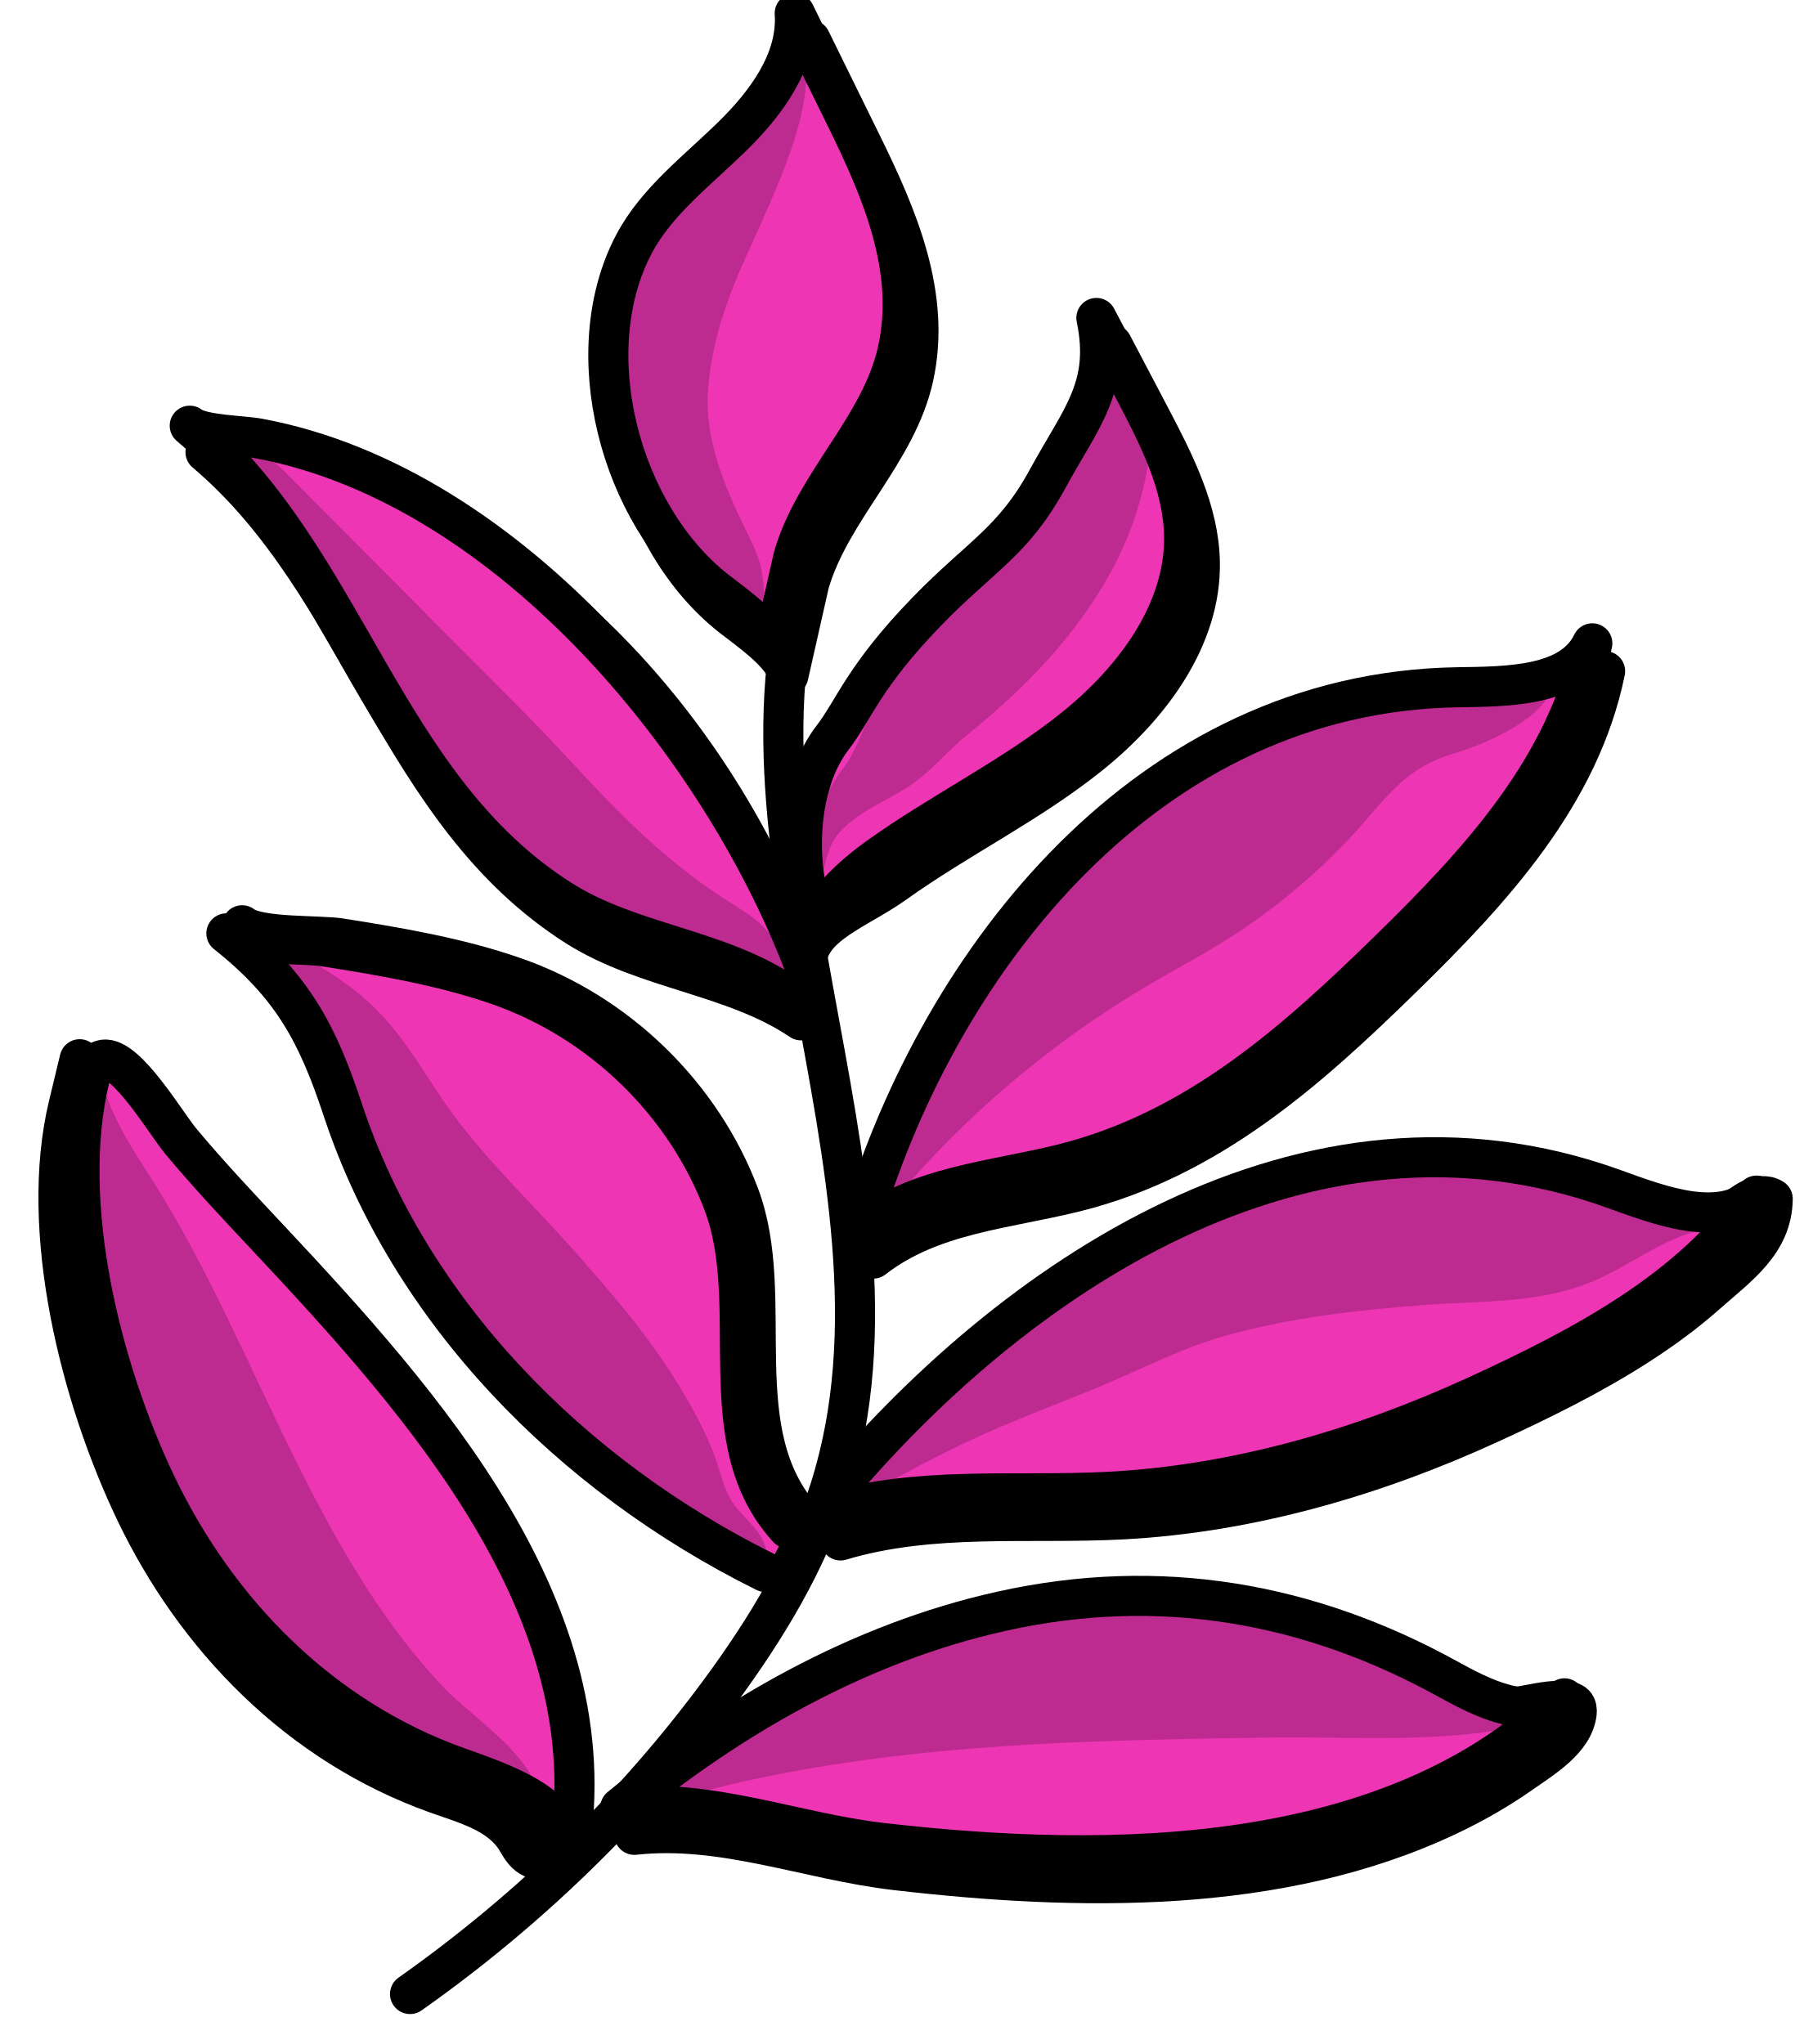
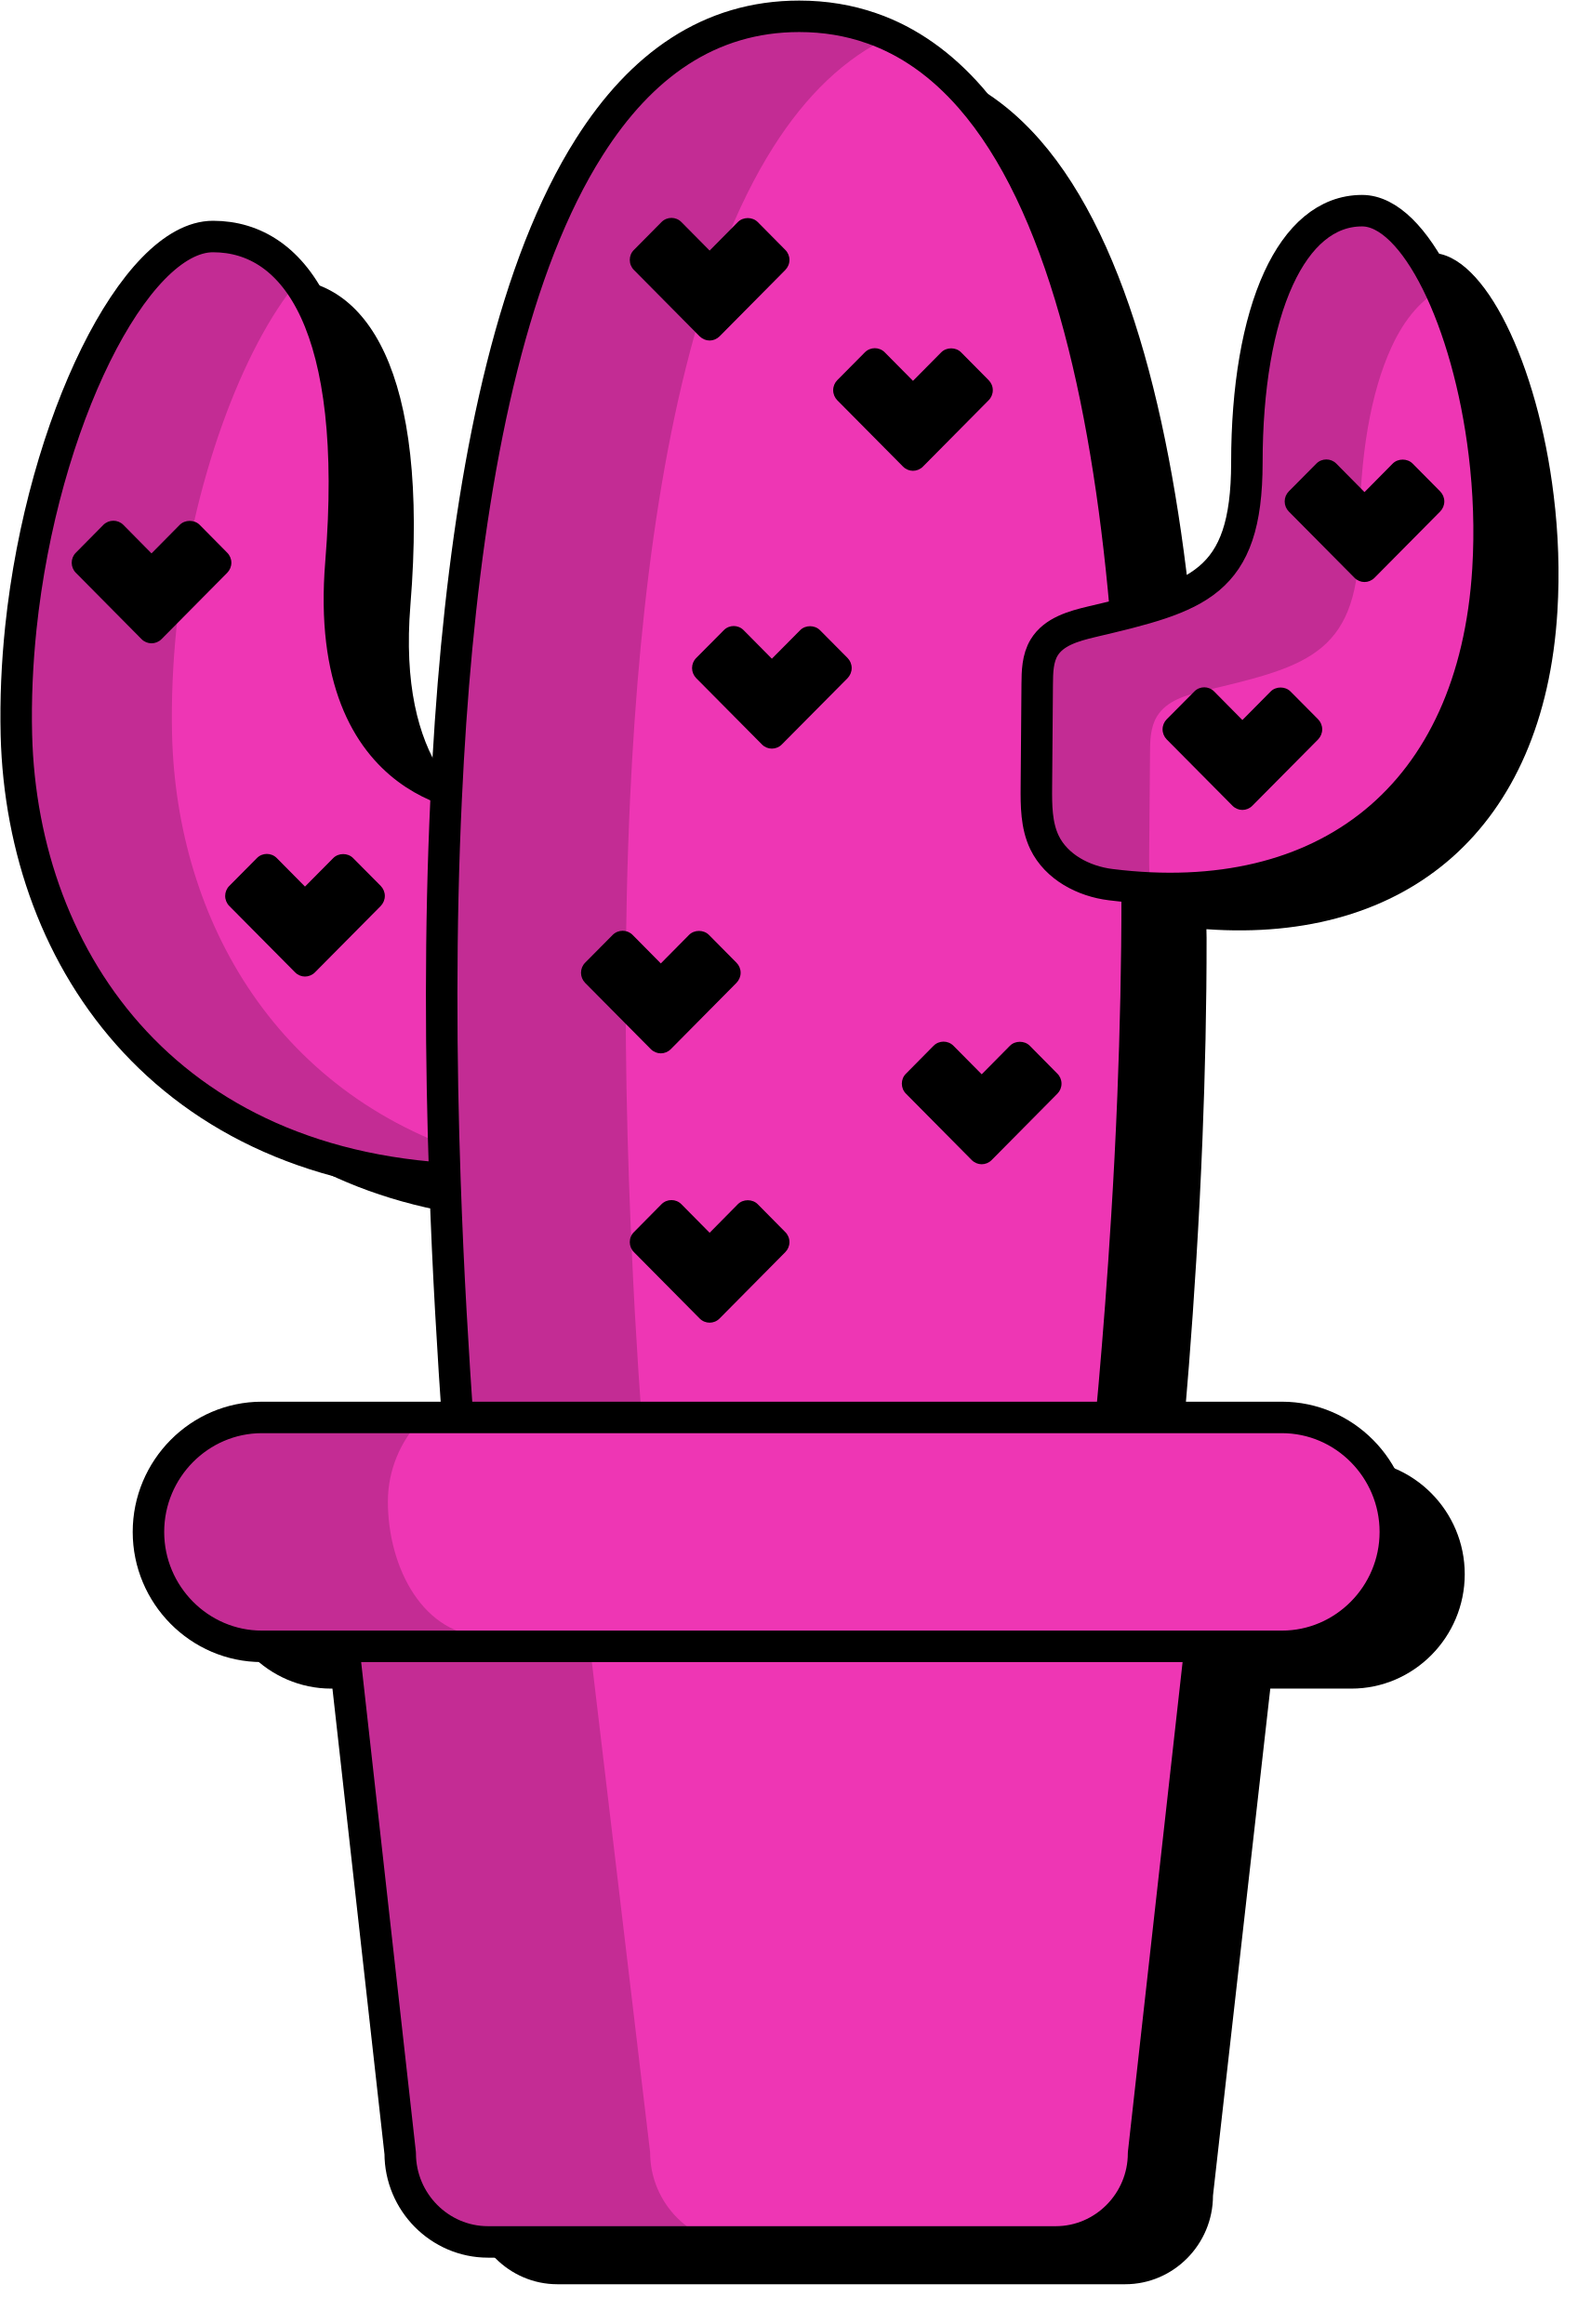
- <svg xmlns="http://www.w3.org/2000/svg" width="45px" height="51px" viewBox="0 0 45 51" version="1.1">
+ <svg xmlns="http://www.w3.org/2000/svg" width="39px" height="57px" viewBox="0 0 39 57" version="1.1">
  <defs />
  <g id="Menu,-cadastro-e-perfil" stroke="none" stroke-width="1" fill="none" fill-rule="evenodd">
-     <g id="Editor-Ramona-mobile3" transform="translate(-119, -282)">
-       <g id="Page-1-Copy-2" transform="translate(120, 282)">
-         <path d="M9.229,49.753 C12.219,47.645 14.844,45.08 16.972,42.191 C18.115,40.637 19.124,38.973 19.7,37.164 C22.234,29.197 16.05,20.106 19.759,12.557" id="Stroke-1" stroke="#000000" stroke-linecap="round" stroke-linejoin="round" />
-         <g id="Group-6" transform="translate(14.66667, 39.83991)">
-           <path d="M0.158,5.941 C2.381,5.698 4.496,6.569 6.673,6.822 C11.225,7.349 16.25,7.451 20.451,5.462 C21.095,5.159 21.712,4.804 22.29,4.398 C22.812,4.031 23.586,3.574 23.665,2.902 C23.673,2.825 23.666,2.74 23.611,2.683 C23.557,2.628 23.473,2.611 23.395,2.605 C23.022,2.57 22.653,2.67 22.285,2.73 C21.833,2.805 21.17,2.905 20.73,2.739 C20.322,2.586 19.923,2.272 19.514,2.087 C18.507,1.63 17.449,1.267 16.361,1.023 C14.164,0.531 11.874,0.554 9.68,1.041 C6.124,1.83 2.909,3.679 0.158,5.941" id="Fill-3" fill="#000000" />
-           <path d="M0.158,5.941 C2.381,5.698 4.496,6.569 6.673,6.822 C11.225,7.349 16.25,7.451 20.451,5.462 C21.095,5.159 21.712,4.804 22.29,4.398 C22.812,4.031 23.586,3.574 23.665,2.902 C23.673,2.825 23.666,2.74 23.611,2.683 C23.557,2.628 23.473,2.611 23.395,2.605 C23.022,2.57 22.653,2.67 22.285,2.73 C21.833,2.805 21.17,2.905 20.73,2.739 C20.322,2.586 19.923,2.272 19.514,2.087 C18.507,1.63 17.449,1.267 16.361,1.023 C14.164,0.531 11.874,0.554 9.68,1.041 C6.124,1.83 2.909,3.679 0.158,5.941" id="Stroke-5" stroke="#000000" stroke-linecap="round" stroke-linejoin="round" />
-         </g>
-         <g id="Group-10" transform="translate(19.25, 29.49509)">
-           <path d="M0.717,8.94 C3.01,8.256 5.394,8.539 7.751,8.415 C10.948,8.246 14.065,7.33 16.931,6.014 C18.197,5.433 19.452,4.815 20.617,4.065 C21.221,3.677 21.799,3.252 22.332,2.78 C23.102,2.097 23.96,1.513 23.972,0.416 C23.811,0.309 23.585,0.345 23.411,0.433 C23.237,0.52 23.093,0.653 22.923,0.745 C22.568,0.937 22.135,0.939 21.727,0.929 C20.541,0.902 19.358,0.83 18.179,0.714" id="Fill-7" fill="#000000" />
-           <path d="M0.717,8.94 C3.01,8.256 5.394,8.539 7.751,8.415 C10.948,8.246 14.065,7.33 16.931,6.014 C18.197,5.433 19.452,4.815 20.617,4.065 C21.221,3.677 21.799,3.252 22.332,2.78 C23.102,2.097 23.96,1.513 23.972,0.416 C23.811,0.309 23.585,0.345 23.411,0.433 C23.237,0.52 23.093,0.653 22.923,0.745 C22.568,0.937 22.135,0.939 21.727,0.929 C20.541,0.902 19.358,0.83 18.179,0.714" id="Stroke-9" stroke="#000000" stroke-linecap="round" stroke-linejoin="round" />
-         </g>
-         <g id="Group-14" transform="translate(20.16667, 16.56405)">
-           <path d="M0.617,14.839 C2.066,13.713 3.914,13.607 5.657,13.174 C9.007,12.341 11.487,10.106 13.819,7.826 C16.059,5.637 18.247,3.261 18.874,0.182 C18.357,1.262 16.772,1.26 15.514,1.279 C7.763,1.4 2.622,8.094 0.679,14.512" id="Fill-11" fill="#000000" />
-           <path d="M0.617,14.839 C2.066,13.713 3.914,13.607 5.657,13.174 C9.007,12.341 11.487,10.106 13.819,7.826 C16.059,5.637 18.247,3.261 18.874,0.182 C18.357,1.262 16.772,1.26 15.514,1.279 C7.763,1.4 2.622,8.094 0.679,14.512" id="Stroke-13" stroke="#000000" stroke-linecap="round" stroke-linejoin="round" />
-         </g>
-         <path d="M0.987,26.429 C0.861,26.949 2.643,28.724 2.994,29.145 C3.695,29.984 4.443,30.774 5.191,31.574 C5.976,32.412 6.756,33.257 7.506,34.124 C9.109,35.978 10.605,37.955 11.618,40.158 C12.112,41.232 12.486,42.359 12.672,43.517 C12.766,44.099 12.812,44.689 12.807,45.278 C12.805,45.553 12.876,46.705 12.228,46.327 C12.063,46.23 11.975,46.055 11.878,45.896 C11.465,45.232 10.619,45.011 9.901,44.755 C6.441,43.522 3.876,40.845 2.379,37.718 C1.013,34.866 -0.045,30.714 0.71,27.58 L0.987,26.429 Z" id="Fill-15" fill="#000000" />
-         <path d="M0.987,26.429 C0.861,26.949 2.643,28.724 2.994,29.145 C3.695,29.984 4.443,30.774 5.191,31.574 C5.976,32.412 6.756,33.257 7.506,34.124 C9.109,35.978 10.605,37.955 11.618,40.158 C12.112,41.232 12.486,42.359 12.672,43.517 C12.766,44.099 12.812,44.689 12.807,45.278 C12.805,45.553 12.876,46.705 12.228,46.327 C12.063,46.23 11.975,46.055 11.878,45.896 C11.465,45.232 10.619,45.011 9.901,44.755 C6.441,43.522 3.876,40.845 2.379,37.718 C1.013,34.866 -0.045,30.714 0.71,27.58 L0.987,26.429 L0.987,26.429 Z" id="Stroke-17" stroke="#000000" stroke-linecap="round" stroke-linejoin="round" />
-         <g id="Group-22" transform="translate(4.583333, 22.59853)">
-           <path d="M13.907,16.424 C9.027,14.004 5.02,9.895 3.365,4.899 C2.737,3.005 2.116,1.802 0.457,0.488 C0.861,0.808 2.369,0.729 2.909,0.814 C4.357,1.043 5.822,1.291 7.205,1.767 C9.84,2.672 11.925,4.753 12.857,7.227 C13.825,9.796 12.473,13.158 14.467,15.334" id="Fill-19" fill="#000000" />
-           <path d="M13.907,16.424 C9.027,14.004 5.02,9.895 3.365,4.899 C2.737,3.005 2.116,1.802 0.457,0.488 C0.861,0.808 2.369,0.729 2.909,0.814 C4.357,1.043 5.822,1.291 7.205,1.767 C9.84,2.672 11.925,4.753 12.857,7.227 C13.825,9.796 12.473,13.158 14.467,15.334" id="Stroke-21" stroke="#000000" stroke-linecap="round" stroke-linejoin="round" />
-         </g>
-         <g id="Group-26" transform="translate(3.666667, 10.52957)">
-           <path d="M15.316,14.929 C13.64,13.796 11.453,13.681 9.725,12.588 C5.243,9.751 4.402,4.084 0.46,0.752 C0.749,0.988 1.788,0.998 2.177,1.07 C8.516,2.246 13.236,7.726 15.262,13.266" id="Fill-23" fill="#000000" />
-           <path d="M15.316,14.929 C13.64,13.796 11.453,13.681 9.725,12.588 C5.243,9.751 4.402,4.084 0.46,0.752 C0.749,0.988 1.788,0.998 2.177,1.07 C8.516,2.246 13.236,7.726 15.262,13.266" id="Stroke-25" stroke="#000000" stroke-linecap="round" stroke-linejoin="round" />
-         </g>
-         <g id="Group-30" transform="translate(18.33333, 7.943362)">
-           <path d="M0.822,15.345 C0.389,14.05 1.139,12.656 1.987,11.556 C2.525,10.86 3.267,10.331 3.964,9.771 C5.381,8.631 6.659,7.306 7.512,5.745 C8.364,4.185 8.768,2.371 8.41,0.65 L9.351,2.44 C9.957,3.594 10.576,4.799 10.598,6.086 C10.63,7.958 9.378,9.658 7.868,10.877 C6.355,12.096 4.563,12.966 2.978,14.1 C1.969,14.82 0.565,15.219 0.822,16.387" id="Fill-27" fill="#000000" />
-           <path d="M0.822,15.345 C0.389,14.05 1.139,12.656 1.987,11.556 C2.525,10.86 3.267,10.331 3.964,9.771 C5.381,8.631 6.659,7.306 7.512,5.745 C8.364,4.185 8.768,2.371 8.41,0.65 L9.351,2.44 C9.957,3.594 10.576,4.799 10.598,6.086 C10.63,7.958 9.378,9.658 7.868,10.877 C6.355,12.096 4.563,12.966 2.978,14.1 C1.969,14.82 0.565,15.219 0.822,16.387" id="Stroke-29" stroke="#000000" stroke-linecap="round" stroke-linejoin="round" />
-         </g>
-         <path d="M18.667,16.854 C18.562,16.323 17.684,15.73 17.244,15.383 C14.841,13.486 13.789,9.425 15.213,6.74 C15.771,5.688 16.777,4.924 17.646,4.078 C18.513,3.233 19.298,2.166 19.219,0.994 C19.645,1.861 20.072,2.73 20.499,3.599 C21.391,5.412 22.237,7.38 21.787,9.411 C21.368,11.304 19.731,12.699 19.188,14.547 L18.667,16.854 Z" id="Fill-31" fill="#000000" />
-         <path d="M18.667,16.854 C18.562,16.323 17.684,15.73 17.244,15.383 C14.841,13.486 13.789,9.425 15.213,6.74 C15.771,5.688 16.777,4.924 17.646,4.078 C18.513,3.233 19.298,2.166 19.219,0.994 C19.645,1.861 20.072,2.73 20.499,3.599 C21.391,5.412 22.237,7.38 21.787,9.411 C21.368,11.304 19.731,12.699 19.188,14.547 L18.667,16.854 L18.667,16.854 Z" id="Stroke-33" stroke="#000000" stroke-linecap="round" stroke-linejoin="round" />
-         <g id="Group-38" transform="translate(13.75, 38.97785)">
-           <path d="M0.724,6.123 C2.946,5.879 5.06,6.751 7.238,7.003 C12.951,7.665 19.993,7.603 24.277,3.397 C23.329,3.972 22.197,3.372 21.353,2.908 C17.899,1.005 14.183,0.348 10.245,1.222 C6.688,2.011 3.474,3.86 0.724,6.123" id="Fill-35" fill="#C269D7" />
-           <path d="M0.724,6.123 C2.946,5.879 5.06,6.751 7.238,7.003 C12.951,7.665 19.993,7.603 24.277,3.397 C23.329,3.972 22.197,3.372 21.353,2.908 C17.899,1.005 14.183,0.348 10.245,1.222 C6.688,2.011 3.474,3.86 0.724,6.123" id="Stroke-37" stroke="#000000" stroke-linecap="round" stroke-linejoin="round" fill="#EE36B4" />
-         </g>
-         <path d="M18.544,44.245 C18.606,44.233 18.669,44.222 18.731,44.21 C20.032,43.968 21.347,43.799 22.665,43.679 C25.318,43.437 27.984,43.395 30.646,43.354 C32.86,43.319 35.261,43.541 37.401,42.944 C36.955,42.798 35.793,42.261 35.421,42.055 C31.974,40.14 28.261,39.469 24.319,40.33 C20.942,41.067 17.875,42.761 15.211,44.857 C15.362,44.738 15.808,44.805 15.998,44.786 C16.272,44.76 16.524,44.699 16.796,44.63 C17.374,44.485 17.957,44.358 18.544,44.245" id="Fill-39" fill="#000000" opacity="0.2" />
-         <g id="Group-44" transform="translate(19.25, 28.63302)" stroke="#000000" stroke-linecap="round" fill="#EE36B4" stroke-linejoin="round">
-           <path d="M0.384,9.114 C2.675,8.43 5.059,8.712 7.416,8.589 C10.614,8.42 13.73,7.503 16.597,6.187 C19.203,4.99 21.955,3.551 23.567,1.199 C22.659,2.018 21.189,1.459 20.015,1.034 C12.303,-1.754 4.945,3.287 0.413,8.768" id="Stroke-43" />
-         </g>
-         <g id="Group-48" transform="translate(20.16667, 15.70198)" stroke="#000000" stroke-linecap="round" fill="#EE36B4" stroke-linejoin="round">
-           <path d="M0.298,15.007 C1.746,13.88 3.594,13.775 5.337,13.341 C8.688,12.508 11.167,10.273 13.499,7.993 C15.74,5.804 17.927,3.428 18.555,0.35 C18.038,1.429 16.452,1.427 15.194,1.446 C7.443,1.568 2.302,8.262 0.359,14.678" id="Stroke-47" />
-         </g>
-         <path d="M37.334,17.727 C37.468,17.601 37.578,17.465 37.654,17.324 C38.06,16.568 37.156,16.931 36.654,17 C34.887,17.241 33.248,17.195 31.54,17.806 C28.355,18.942 25.803,21.257 23.947,23.892 C22.892,25.389 22.039,27.012 21.391,28.7 C21.17,29.274 21.115,30.06 20.8,30.572 C22.691,28.15 25.082,26.073 27.799,24.492 C28.329,24.182 28.87,23.893 29.394,23.574 C30.628,22.821 31.748,21.905 32.716,20.863 C33.556,19.96 33.993,19.179 35.264,18.802 C35.87,18.623 36.794,18.238 37.334,17.727" id="Fill-49" fill="#000000" opacity="0.2" />
-         <path d="M1.585,26.439 C2.16,26.36 3.141,28.034 3.518,28.485 C4.218,29.323 4.965,30.115 5.714,30.914 C9.589,35.05 14.194,40.217 13.192,46.197 C13.094,45.017 11.602,44.514 10.425,44.094 C6.966,42.862 4.4,40.185 2.902,37.057 C1.537,34.206 0.478,30.054 1.234,26.919 C1.31,26.601 1.434,26.46 1.585,26.439 L1.585,26.439 Z" id="Stroke-53" stroke="#000000" stroke-linecap="round" stroke-linejoin="round" fill="#EE36B4" />
-         <path d="M12.381,44.637 C12.138,43.7 10.71,42.781 10.059,42.093 C8.61,40.561 7.536,38.724 6.6,36.884 C5.304,34.334 4.24,31.669 2.679,29.254 C2.03,28.25 1.546,27.421 1.467,26.429 L1.464,26.429 C1.313,26.449 1.19,26.591 1.113,26.909 C0.359,30.043 1.417,34.195 2.782,37.047 C4.28,40.174 6.845,42.851 10.305,44.084 C11.012,44.336 11.828,44.621 12.393,45.063 C12.404,44.919 12.417,44.776 12.381,44.637" id="Fill-55" fill="#000000" opacity="0.2" />
-         <g id="Group-60" transform="translate(4.583333, 22.59853)">
-           <path d="M13.513,16.626 C8.634,14.207 4.626,10.097 2.971,5.102 C2.344,3.207 1.723,2.005 0.064,0.69 C0.468,1.01 1.975,0.931 2.515,1.017 C3.964,1.246 5.428,1.493 6.812,1.969 C9.447,2.874 11.531,4.956 12.464,7.429 C13.432,9.998 12.08,13.361 14.074,15.537" id="Fill-57" fill="#C269D7" />
-           <path d="M13.513,16.626 C8.634,14.207 4.626,10.097 2.971,5.102 C2.344,3.207 1.723,2.005 0.064,0.69 C0.468,1.01 1.975,0.931 2.515,1.017 C3.964,1.246 5.428,1.493 6.812,1.969 C9.447,2.874 11.531,4.956 12.464,7.429 C13.432,9.998 12.08,13.361 14.074,15.537" id="Stroke-59" stroke="#000000" stroke-linecap="round" stroke-linejoin="round" fill="#EE36B4" />
-         </g>
-         <path d="M10.288,27.786 C10.193,27.657 10.1,27.525 10.011,27.393 C9.291,26.317 8.775,25.365 7.643,24.555 C7.253,24.276 6.744,23.941 6.284,23.792 C5.757,23.62 5.107,23.801 4.648,23.436 C6.306,24.751 6.927,25.952 7.555,27.847 C8.437,30.511 10.006,32.949 12.017,34.994 C13.035,36.03 14.167,36.967 15.385,37.791 C15.979,38.194 16.594,38.569 17.225,38.916 C17.491,39.063 17.827,39.376 18.06,39.124 C18.244,38.928 18.078,38.488 17.959,38.305 C17.758,37.996 17.447,37.761 17.251,37.45 C17.057,37.144 16.987,36.785 16.87,36.447 C16.546,35.511 15.88,34.424 15.297,33.609 C14.735,32.823 14.094,32.089 13.457,31.358 C12.439,30.191 11.21,29.039 10.288,27.786" id="Fill-61" fill="#000000" opacity="0.2" />
-         <g id="Group-66" transform="translate(3.666667, 10.52957)" stroke="#000000" stroke-linecap="round" fill="#EE36B4" stroke-linejoin="round">
-           <path d="M14.922,14.268 C13.247,13.135 11.059,13.021 9.332,11.928 C4.849,9.09 4.008,3.423 0.067,0.092 C0.355,0.328 1.395,0.337 1.783,0.41 C8.122,1.586 13.463,8.259 15.489,13.8" id="Stroke-65" />
-         </g>
-         <path d="M15.665,21.383 C14.731,20.599 13.914,19.727 13.066,18.81 C12.511,18.21 11.933,17.629 11.356,17.05 C10.851,16.543 10.347,16.036 9.842,15.529 C8.611,14.29 7.379,13.052 6.147,11.814 C5.762,11.428 5.257,11.006 4.714,11.143 C4.628,11.81 5.204,12.176 5.595,12.665 C5.984,13.155 6.342,13.67 6.68,14.192 C7.345,15.222 7.929,16.294 8.545,17.348 C9.744,19.402 11.101,21.447 13.207,22.781 C14.062,23.321 15.043,23.624 16.01,23.932 C16.98,24.241 17.875,24.77 18.812,25.077 C18.871,24.936 18.854,24.805 18.822,24.654 C18.696,24.031 18.401,23.423 17.904,22.994 C17.68,22.802 17.422,22.65 17.172,22.49 C16.629,22.146 16.132,21.776 15.665,21.383" id="Fill-67" fill="#000000" opacity="0.2" />
-         <g id="Group-72" transform="translate(18.33333, 7.081293)" stroke="#000000" stroke-linecap="round" fill="#EE36B4" stroke-linejoin="round">
-           <path d="M0.922,15.634 C0.488,14.339 0.587,12.424 1.435,11.326 C1.973,10.628 2.209,9.804 3.789,8.174 C5.132,6.789 5.94,6.44 6.792,4.88 C7.644,3.32 8.374,2.574 8.017,0.852 C8.331,1.449 8.644,2.045 8.958,2.642 C9.564,3.797 10.184,4.999 10.205,6.287 C10.237,8.16 8.985,9.861 7.473,11.08 C5.962,12.299 4.17,13.168 2.584,14.301 C1.576,15.022 0.565,16.082 0.823,17.249" id="Stroke-71" />
-         </g>
-         <path d="M19.96,20.749 C20.486,20.181 21.219,19.961 21.829,19.512 C22.303,19.161 22.687,18.688 23.156,18.313 C24.573,17.173 25.851,15.848 26.704,14.287 C27.312,13.174 27.685,11.932 27.723,10.686 C27.617,10.474 27.508,10.262 27.398,10.053 C27.084,9.456 26.771,8.86 26.458,8.263 C26.815,9.985 25.767,10.88 24.914,12.441 C24.061,14.001 23.024,15.149 21.607,16.289 C20.91,16.849 20.573,18.473 20.034,19.17 C19.35,20.055 18.928,21.384 19.235,22.465 C19.397,22.274 19.468,22.04 19.527,21.794 C19.614,21.437 19.676,21.057 19.96,20.749 Z" id="Fill-73" fill="#000000" opacity="0.2" />
-         <path d="M18.274,16.193 C18.169,15.662 17.291,15.069 16.851,14.723 C14.448,12.826 13.395,8.764 14.82,6.08 C15.378,5.028 16.384,4.264 17.252,3.418 C18.119,2.572 18.905,1.505 18.825,0.333 C19.251,1.201 19.678,2.07 20.105,2.938 C20.997,4.752 21.843,6.719 21.393,8.751 C20.975,10.644 19.337,12.038 18.795,13.886 L18.274,16.193 Z" id="Fill-75" fill="#C269D7" />
-         <path d="M18.274,16.193 C18.169,15.662 17.291,15.069 16.851,14.723 C14.448,12.826 13.395,8.764 14.82,6.08 C15.378,5.028 16.384,4.264 17.252,3.418 C18.119,2.572 18.905,1.505 18.825,0.333 C19.251,1.201 19.678,2.07 20.105,2.938 C20.997,4.752 21.843,6.719 21.393,8.751 C20.975,10.644 19.337,12.038 18.795,13.886 L18.274,16.193 L18.274,16.193 Z" id="Stroke-77" stroke="#000000" stroke-linecap="round" stroke-linejoin="round" fill="#EE36B4" />
-         <path d="M17.71,6.184 C17.802,5.984 17.889,5.792 17.968,5.612 C18.646,4.071 19.628,1.966 18.824,0.333 C18.906,1.505 18.119,2.572 17.251,3.418 C16.384,4.264 15.378,5.027 14.82,6.079 C13.395,8.764 14.447,12.826 16.851,14.722 C17.092,14.913 17.732,15.669 18.049,15.608 C18.077,15.028 18.095,14.434 17.902,13.884 C17.827,13.666 17.72,13.459 17.618,13.252 C17.081,12.15 16.579,10.98 16.662,9.763 C16.751,8.472 17.166,7.367 17.71,6.184" id="Fill-79" fill="#000000" opacity="0.2" />
-         <path d="M22.959,36.055 C23.016,36.028 23.073,36.001 23.13,35.974 C24.249,35.442 25.413,35.029 26.554,34.547 C27.566,34.12 28.506,33.624 29.582,33.324 C31.189,32.876 32.858,32.689 34.522,32.562 C36.061,32.446 37.558,32.543 38.971,31.865 C39.946,31.398 40.844,30.671 41.936,30.612 C42.05,30.455 41.822,30.276 41.63,30.222 C40.799,29.987 39.898,30.119 39.083,29.786 C38.954,29.733 38.841,29.652 38.724,29.578 C38.016,29.135 37.156,28.961 36.31,28.874 C34.562,28.693 32.955,29.104 31.257,29.461 C29.912,29.742 28.613,30.205 27.405,30.825 C24.362,32.387 21.89,34.795 19.923,37.486 C20.036,37.333 20.483,37.286 20.66,37.22 C20.917,37.124 21.143,37.002 21.385,36.867 C21.901,36.581 22.427,36.312 22.959,36.055" id="Fill-81" fill="#000000" opacity="0.2" />
+     <g id="Editor-Ramona" transform="translate(-306, -207)">
+       <g id="Page-1" transform="translate(306, 207)">
+         <path d="M38.096,12.153 C37.704,8.911 36.392,6.204 35.1,6.204 C34.225,6.204 33.533,6.822 33.053,7.865 C32.545,8.97 32.275,10.55 32.275,12.388 C32.274,15.028 31.324,15.57 29.303,16.086 C29.299,16.041 29.298,15.994 29.294,15.95 C28.827,10.692 27.725,5.977 25.497,3.43 C24.799,2.634 23.993,2.048 23.061,1.726 L23.06,1.726 C22.516,1.536 21.93,1.437 21.299,1.437 C19.091,1.437 17.416,2.645 16.153,4.64 C15.694,5.363 15.29,6.188 14.935,7.098 C13.542,10.659 12.894,15.496 12.653,20.407 C11.479,19.992 9.747,18.726 10.063,14.841 C10.535,9.057 8.964,6.837 6.924,6.837 C5.013,6.837 2.744,11.378 2.213,16.437 C2.123,17.305 2.082,18.188 2.105,19.067 C2.239,24.362 5.569,29.459 12.61,29.927 C12.61,29.943 12.611,29.959 12.611,29.974 C12.651,31.112 12.701,32.204 12.758,33.227 C12.808,34.147 12.865,35.005 12.923,35.802 L8.122,35.802 C6.594,35.802 5.342,37.066 5.342,38.609 C5.342,40.154 6.594,41.416 8.122,41.416 L10.109,41.416 L11.515,53.851 C11.515,55.047 12.484,56.025 13.667,56.025 L27.589,56.025 C28.774,56.025 29.742,55.047 29.742,53.851 L31.147,41.416 L33.135,41.416 C34.664,41.416 35.915,40.154 35.915,38.609 C35.915,37.066 34.664,35.802 33.135,35.802 L28.953,35.802 C29.088,34.365 29.222,32.711 29.332,30.916 C29.392,29.95 29.444,28.945 29.485,27.911 C29.548,26.323 29.587,24.671 29.585,23.002 C29.585,22.931 29.581,22.86 29.581,22.79 C34.507,23.142 37.862,20.327 38.187,14.998 C38.245,14.038 38.21,13.075 38.096,12.153" id="Fill-1" fill="#000000" />
+         <path d="M11.967,19.576 C11.967,19.576 7.889,19.587 8.36,13.804 C8.831,8.02 7.262,5.801 5.223,5.801 C3.311,5.801 1.042,10.341 0.511,15.4 C0.421,16.268 0.38,17.151 0.402,18.03 C0.544,23.579 4.181,28.923 11.936,28.938 C11.835,26.014 11.816,23.75 11.967,20.545 L11.967,19.576 Z" id="Fill-3" fill="#EE36B4" />
+         <path d="M11.967,19.576 C11.967,19.576 7.889,19.587 8.36,13.804 C8.831,8.02 7.262,5.801 5.223,5.801 C3.311,5.801 1.042,10.341 0.511,15.4 C0.421,16.268 0.38,17.151 0.402,18.03 C0.544,23.579 4.181,28.923 11.936,28.938 C11.835,26.014 11.816,23.75 11.967,20.545 L11.967,19.576 L11.967,19.576 Z" id="Stroke-5" stroke="#000000" stroke-width="0.772" />
+         <path d="M4.219,18.03 C4.198,17.151 4.239,16.269 4.327,15.399 C4.703,11.833 5.941,8.532 7.308,6.891 C6.75,6.14 6.031,5.801 5.237,5.801 C3.326,5.801 1.057,10.341 0.525,15.399 C0.436,16.269 0.394,17.151 0.418,18.03 C0.559,23.578 4.198,28.923 11.951,28.937 C11.945,28.763 11.94,28.597 11.935,28.427 C6.796,26.97 4.335,22.571 4.219,18.03" id="Fill-7" fill="#000000" opacity="0.18" />
+         <path d="M23.794,2.393 C23.096,1.596 22.291,1.011 21.359,0.688 L21.357,0.688 C20.815,0.5 20.228,0.4 19.597,0.4 C17.39,0.4 15.714,1.609 14.451,3.603 C13.991,4.326 13.589,5.151 13.231,6.061 C11.821,9.671 11.172,14.593 10.94,19.576 C10.788,22.781 10.808,26.014 10.909,28.937 C10.948,30.075 10.998,31.168 11.056,32.19 C11.112,33.191 11.172,34.127 11.236,34.98 C11.467,38.15 11.714,40.2 11.714,40.2 C19.478,43.095 26.642,40.2 26.642,40.2 C26.642,40.2 27.267,35.777 27.629,29.88 C27.69,28.914 27.742,27.908 27.783,26.875 C27.846,25.285 27.884,23.633 27.883,21.966 C27.879,19.6 27.797,17.205 27.592,14.912 C27.125,9.656 26.021,4.939 23.794,2.393" id="Fill-9" fill="#EE36B4" />
+         <path d="M23.794,2.393 C23.096,1.596 22.291,1.011 21.359,0.688 L21.357,0.688 C20.815,0.5 20.228,0.4 19.597,0.4 C17.39,0.4 15.714,1.609 14.451,3.603 C13.991,4.326 13.589,5.151 13.231,6.061 C11.821,9.671 11.172,14.593 10.94,19.576 C10.788,22.781 10.808,26.014 10.909,28.937 C10.948,30.075 10.998,31.168 11.056,32.19 C11.112,33.191 11.172,34.127 11.236,34.98 C11.467,38.15 11.714,40.2 11.714,40.2 C19.478,43.095 26.642,40.2 26.642,40.2 C26.642,40.2 27.267,35.777 27.629,29.88 C27.69,28.914 27.742,27.908 27.783,26.875 C27.846,25.285 27.884,23.633 27.883,21.966 C27.879,19.6 27.797,17.205 27.592,14.912 C27.125,9.656 26.021,4.939 23.794,2.393 L23.794,2.393 Z" id="Stroke-11" stroke="#000000" stroke-width="0.772" />
+         <path d="M16.225,40.202 C16.225,40.202 15.979,38.151 15.747,34.982 C15.684,34.129 15.623,33.192 15.566,32.192 C15.511,31.168 15.461,30.076 15.421,28.939 C15.32,26.016 15.301,22.783 15.45,19.578 C15.684,14.595 16.332,9.673 17.743,6.063 C18.099,5.153 18.504,4.328 18.962,3.605 C19.757,2.351 20.715,1.408 21.866,0.881 C21.72,0.814 21.575,0.744 21.422,0.691 L21.42,0.691 C20.879,0.5 20.293,0.402 19.661,0.402 C17.454,0.402 15.778,1.61 14.515,3.605 C14.056,4.328 13.652,5.153 13.296,6.063 C11.885,9.673 11.236,14.595 11.003,19.578 C10.852,22.783 10.872,26.016 10.974,28.939 C11.013,30.076 11.063,31.168 11.119,32.192 C11.175,33.192 11.236,34.129 11.3,34.982 C11.532,38.151 11.778,40.202 11.778,40.202 C15.306,41.518 18.702,41.634 21.367,41.373 C19.734,41.213 17.999,40.863 16.225,40.202" id="Fill-13" fill="#000000" opacity="0.18" />
+         <path d="M25.887,54.987 L11.966,54.987 C10.781,54.987 9.813,54.01 9.813,52.813 L8.292,39.198 C8.292,38.001 9.262,37.024 10.445,37.024 L27.407,37.024 C28.591,37.024 29.56,38.001 29.56,39.198 L28.04,52.813 C28.04,54.01 27.071,54.987 25.887,54.987 L25.887,54.987 Z" id="Stroke-17" stroke="#000000" stroke-width="0.772" stroke-linecap="round" stroke-linejoin="round" fill="#EE36B4" />
+         <path d="M31.433,40.379 L6.42,40.379 C4.891,40.379 3.64,39.116 3.64,37.573 C3.64,36.029 4.891,34.765 6.42,34.765 L31.433,34.765 C32.962,34.765 34.213,36.029 34.213,37.573 C34.213,39.116 32.962,40.379 31.433,40.379" id="Fill-19" fill="#EE36B4" />
+         <path d="M31.433,40.379 L6.42,40.379 C4.891,40.379 3.64,39.116 3.64,37.573 C3.64,36.029 4.891,34.765 6.42,34.765 L31.433,34.765 C32.962,34.765 34.213,36.029 34.213,37.573 C34.213,39.116 32.962,40.379 31.433,40.379 L31.433,40.379 Z" id="Stroke-21" stroke="#000000" stroke-width="0.772" stroke-linecap="round" stroke-linejoin="round" />
+         <path d="M15.941,52.791 L14.466,40.379 L11.967,40.141 C10.374,40.141 9.511,38.437 9.511,36.829 C9.511,36.058 9.817,35.358 10.305,34.833 L6.384,34.833 C4.855,34.833 3.604,36.098 3.604,37.641 C3.604,39.184 4.855,40.447 6.384,40.447 L8.372,40.447 L9.777,52.881 C9.777,54.077 10.745,55.057 11.931,55.057 L18.183,55.057 C16.95,55.057 15.941,54.037 15.941,52.791" id="Fill-23" fill="#000000" opacity="0.176" />
+         <path d="M36.394,11.115 C36.001,7.873 34.69,5.167 33.398,5.167 C32.524,5.167 31.831,5.785 31.351,6.828 C30.843,7.932 30.573,9.514 30.573,11.35 C30.571,14.332 29.365,14.638 26.767,15.25 C26.326,15.355 25.84,15.491 25.603,15.88 C25.441,16.146 25.434,16.477 25.432,16.79 C25.425,17.622 25.419,18.455 25.412,19.287 C25.408,19.755 25.409,20.242 25.611,20.663 C25.903,21.267 26.57,21.615 27.231,21.697 C32.511,22.357 36.146,19.521 36.485,13.961 C36.544,13.001 36.507,12.037 36.394,11.115" id="Fill-25" fill="#EE36B4" />
+         <path d="M36.394,11.115 C36.001,7.873 34.69,5.167 33.398,5.167 C32.524,5.167 31.831,5.785 31.351,6.828 C30.843,7.932 30.573,9.514 30.573,11.35 C30.571,14.332 29.365,14.638 26.767,15.25 C26.326,15.355 25.84,15.491 25.603,15.88 C25.441,16.146 25.434,16.477 25.432,16.79 C25.425,17.622 25.419,18.455 25.412,19.287 C25.408,19.755 25.409,20.242 25.611,20.663 C25.903,21.267 26.57,21.615 27.231,21.697 C32.511,22.357 36.146,19.521 36.485,13.961 C36.544,13.001 36.507,12.037 36.394,11.115 L36.394,11.115 Z" id="Stroke-27" stroke="#000000" stroke-width="0.772" />
+         <path d="M28.177,20.978 C28.184,20.145 28.191,19.313 28.198,18.48 C28.199,18.167 28.206,17.837 28.369,17.57 C28.605,17.181 29.092,17.045 29.532,16.94 C32.131,16.329 33.337,16.023 33.338,13.04 C33.338,11.204 33.609,9.622 34.117,8.519 C34.445,7.802 34.881,7.307 35.402,7.053 C34.852,5.905 34.18,5.176 33.511,5.176 C32.637,5.176 31.945,5.796 31.465,6.838 C30.957,7.942 30.687,9.523 30.687,11.36 C30.686,14.343 29.479,14.649 26.88,15.26 C26.441,15.365 25.954,15.501 25.718,15.889 C25.555,16.157 25.548,16.487 25.546,16.8 C25.54,17.631 25.532,18.465 25.526,19.297 C25.522,19.764 25.522,20.252 25.725,20.672 C26.018,21.277 26.684,21.624 27.345,21.706 C27.642,21.744 27.931,21.766 28.216,21.781 C28.179,21.518 28.175,21.245 28.177,20.978" id="Fill-29" fill="#000000" opacity="0.18" />
+         <path d="M24.241,9.324 L23.566,8.642 C23.437,8.511 23.208,8.511 23.078,8.642 L22.386,9.341 L21.694,8.642 C21.56,8.506 21.341,8.506 21.206,8.642 L20.53,9.324 C20.466,9.389 20.429,9.477 20.429,9.57 C20.429,9.663 20.466,9.752 20.53,9.817 L22.142,11.444 C22.21,11.512 22.298,11.547 22.386,11.547 C22.474,11.547 22.562,11.512 22.63,11.444 L24.241,9.817 C24.306,9.752 24.343,9.663 24.343,9.57 C24.343,9.477 24.306,9.389 24.241,9.324" id="Fill-31" fill="#000000" />
+         <path d="M19.255,6.129 L18.58,5.447 C18.45,5.316 18.221,5.316 18.091,5.447 L17.4,6.146 L16.708,5.447 C16.573,5.31 16.355,5.31 16.219,5.447 L15.544,6.129 C15.478,6.193 15.442,6.282 15.442,6.374 C15.442,6.468 15.478,6.556 15.544,6.622 L17.155,8.249 C17.224,8.316 17.311,8.352 17.4,8.352 C17.488,8.352 17.576,8.316 17.644,8.249 L19.255,6.622 C19.32,6.556 19.357,6.468 19.357,6.374 C19.357,6.282 19.32,6.193 19.255,6.129" id="Fill-33" fill="#000000" />
+         <path d="M20.783,16.139 L20.106,15.457 C19.977,15.326 19.748,15.326 19.619,15.457 L18.926,16.156 L18.234,15.457 C18.1,15.32 17.881,15.32 17.747,15.457 L17.07,16.139 C17.006,16.203 16.969,16.292 16.969,16.385 C16.969,16.477 17.006,16.566 17.07,16.632 L18.683,18.259 C18.75,18.327 18.838,18.361 18.926,18.361 C19.014,18.361 19.103,18.327 19.17,18.259 L20.783,16.632 C20.846,16.566 20.883,16.477 20.883,16.385 C20.883,16.292 20.846,16.203 20.783,16.139" id="Fill-35" fill="#000000" />
+         <path d="M32.32,17.642 L31.643,16.96 C31.514,16.83 31.285,16.83 31.156,16.96 L30.463,17.66 L29.771,16.96 C29.637,16.823 29.418,16.823 29.284,16.96 L28.607,17.642 C28.543,17.707 28.506,17.795 28.506,17.888 C28.506,17.981 28.543,18.069 28.607,18.135 L30.22,19.762 C30.288,19.83 30.375,19.865 30.463,19.865 C30.551,19.865 30.64,19.83 30.707,19.762 L32.32,18.135 C32.383,18.069 32.42,17.981 32.42,17.888 C32.42,17.795 32.383,17.707 32.32,17.642" id="Fill-37" fill="#000000" />
+         <path d="M35.312,12.052 L34.637,11.37 C34.508,11.24 34.278,11.24 34.149,11.37 L33.457,12.07 L32.765,11.37 C32.631,11.235 32.412,11.235 32.277,11.37 L31.601,12.052 C31.536,12.118 31.5,12.206 31.5,12.299 C31.5,12.391 31.536,12.48 31.601,12.546 L33.213,14.173 C33.281,14.24 33.369,14.275 33.457,14.275 C33.545,14.275 33.633,14.24 33.701,14.173 L35.312,12.546 C35.377,12.48 35.414,12.391 35.414,12.299 C35.414,12.206 35.377,12.118 35.312,12.052" id="Fill-39" fill="#000000" />
+         <path d="M18.058,23.612 L17.383,22.93 C17.254,22.8 17.024,22.8 16.895,22.93 L16.203,23.63 L15.511,22.93 C15.377,22.795 15.158,22.795 15.023,22.93 L14.347,23.612 C14.282,23.677 14.246,23.766 14.246,23.859 C14.246,23.951 14.282,24.039 14.347,24.106 L15.959,25.733 C16.027,25.8 16.115,25.835 16.203,25.835 C16.291,25.835 16.379,25.8 16.447,25.733 L18.058,24.106 C18.123,24.039 18.16,23.951 18.16,23.859 C18.16,23.766 18.123,23.677 18.058,23.612" id="Fill-41" fill="#000000" />
+         <path d="M25.926,26.333 L25.251,25.65 C25.122,25.519 24.892,25.519 24.762,25.65 L24.071,26.349 L23.379,25.65 C23.244,25.514 23.026,25.514 22.89,25.65 L22.215,26.333 C22.149,26.397 22.113,26.486 22.113,26.578 C22.113,26.671 22.149,26.76 22.215,26.825 L23.826,28.452 C23.895,28.52 23.982,28.555 24.071,28.555 C24.159,28.555 24.247,28.52 24.315,28.452 L25.926,26.825 C25.991,26.76 26.028,26.671 26.028,26.578 C26.028,26.486 25.991,26.397 25.926,26.333" id="Fill-43" fill="#000000" />
+         <path d="M19.255,30.219 L18.58,29.536 C18.45,29.405 18.221,29.405 18.091,29.536 L17.4,30.236 L16.708,29.536 C16.573,29.4 16.355,29.4 16.219,29.536 L15.544,30.219 C15.478,30.283 15.442,30.372 15.442,30.465 C15.442,30.557 15.478,30.646 15.544,30.711 L17.155,32.338 C17.224,32.407 17.311,32.441 17.4,32.441 C17.488,32.441 17.576,32.407 17.644,32.338 L19.255,30.711 C19.32,30.646 19.357,30.557 19.357,30.465 C19.357,30.372 19.32,30.283 19.255,30.219" id="Fill-45" fill="#000000" />
+         <path d="M9.335,21.728 L8.658,21.046 C8.529,20.915 8.3,20.915 8.171,21.046 L7.478,21.745 L6.787,21.046 C6.652,20.91 6.433,20.91 6.299,21.046 L5.623,21.728 C5.558,21.793 5.521,21.882 5.521,21.974 C5.521,22.067 5.558,22.156 5.623,22.221 L7.235,23.848 C7.303,23.916 7.39,23.951 7.478,23.951 C7.566,23.951 7.655,23.916 7.723,23.848 L9.335,22.221 C9.398,22.156 9.436,22.067 9.436,21.974 C9.436,21.882 9.398,21.793 9.335,21.728" id="Fill-47" fill="#000000" />
+         <path d="M5.571,13.556 L4.896,12.873 C4.767,12.743 4.537,12.743 4.407,12.873 L3.715,13.573 L3.024,12.873 C2.888,12.738 2.671,12.738 2.535,12.873 L1.86,13.556 C1.794,13.621 1.758,13.71 1.758,13.802 C1.758,13.894 1.794,13.983 1.86,14.049 L3.471,15.676 C3.539,15.744 3.626,15.778 3.715,15.778 C3.804,15.778 3.892,15.744 3.96,15.676 L5.571,14.049 C5.636,13.983 5.673,13.894 5.673,13.802 C5.673,13.71 5.636,13.621 5.571,13.556" id="Fill-49" fill="#000000" />
      </g>
    </g>
  </g>
</svg>
